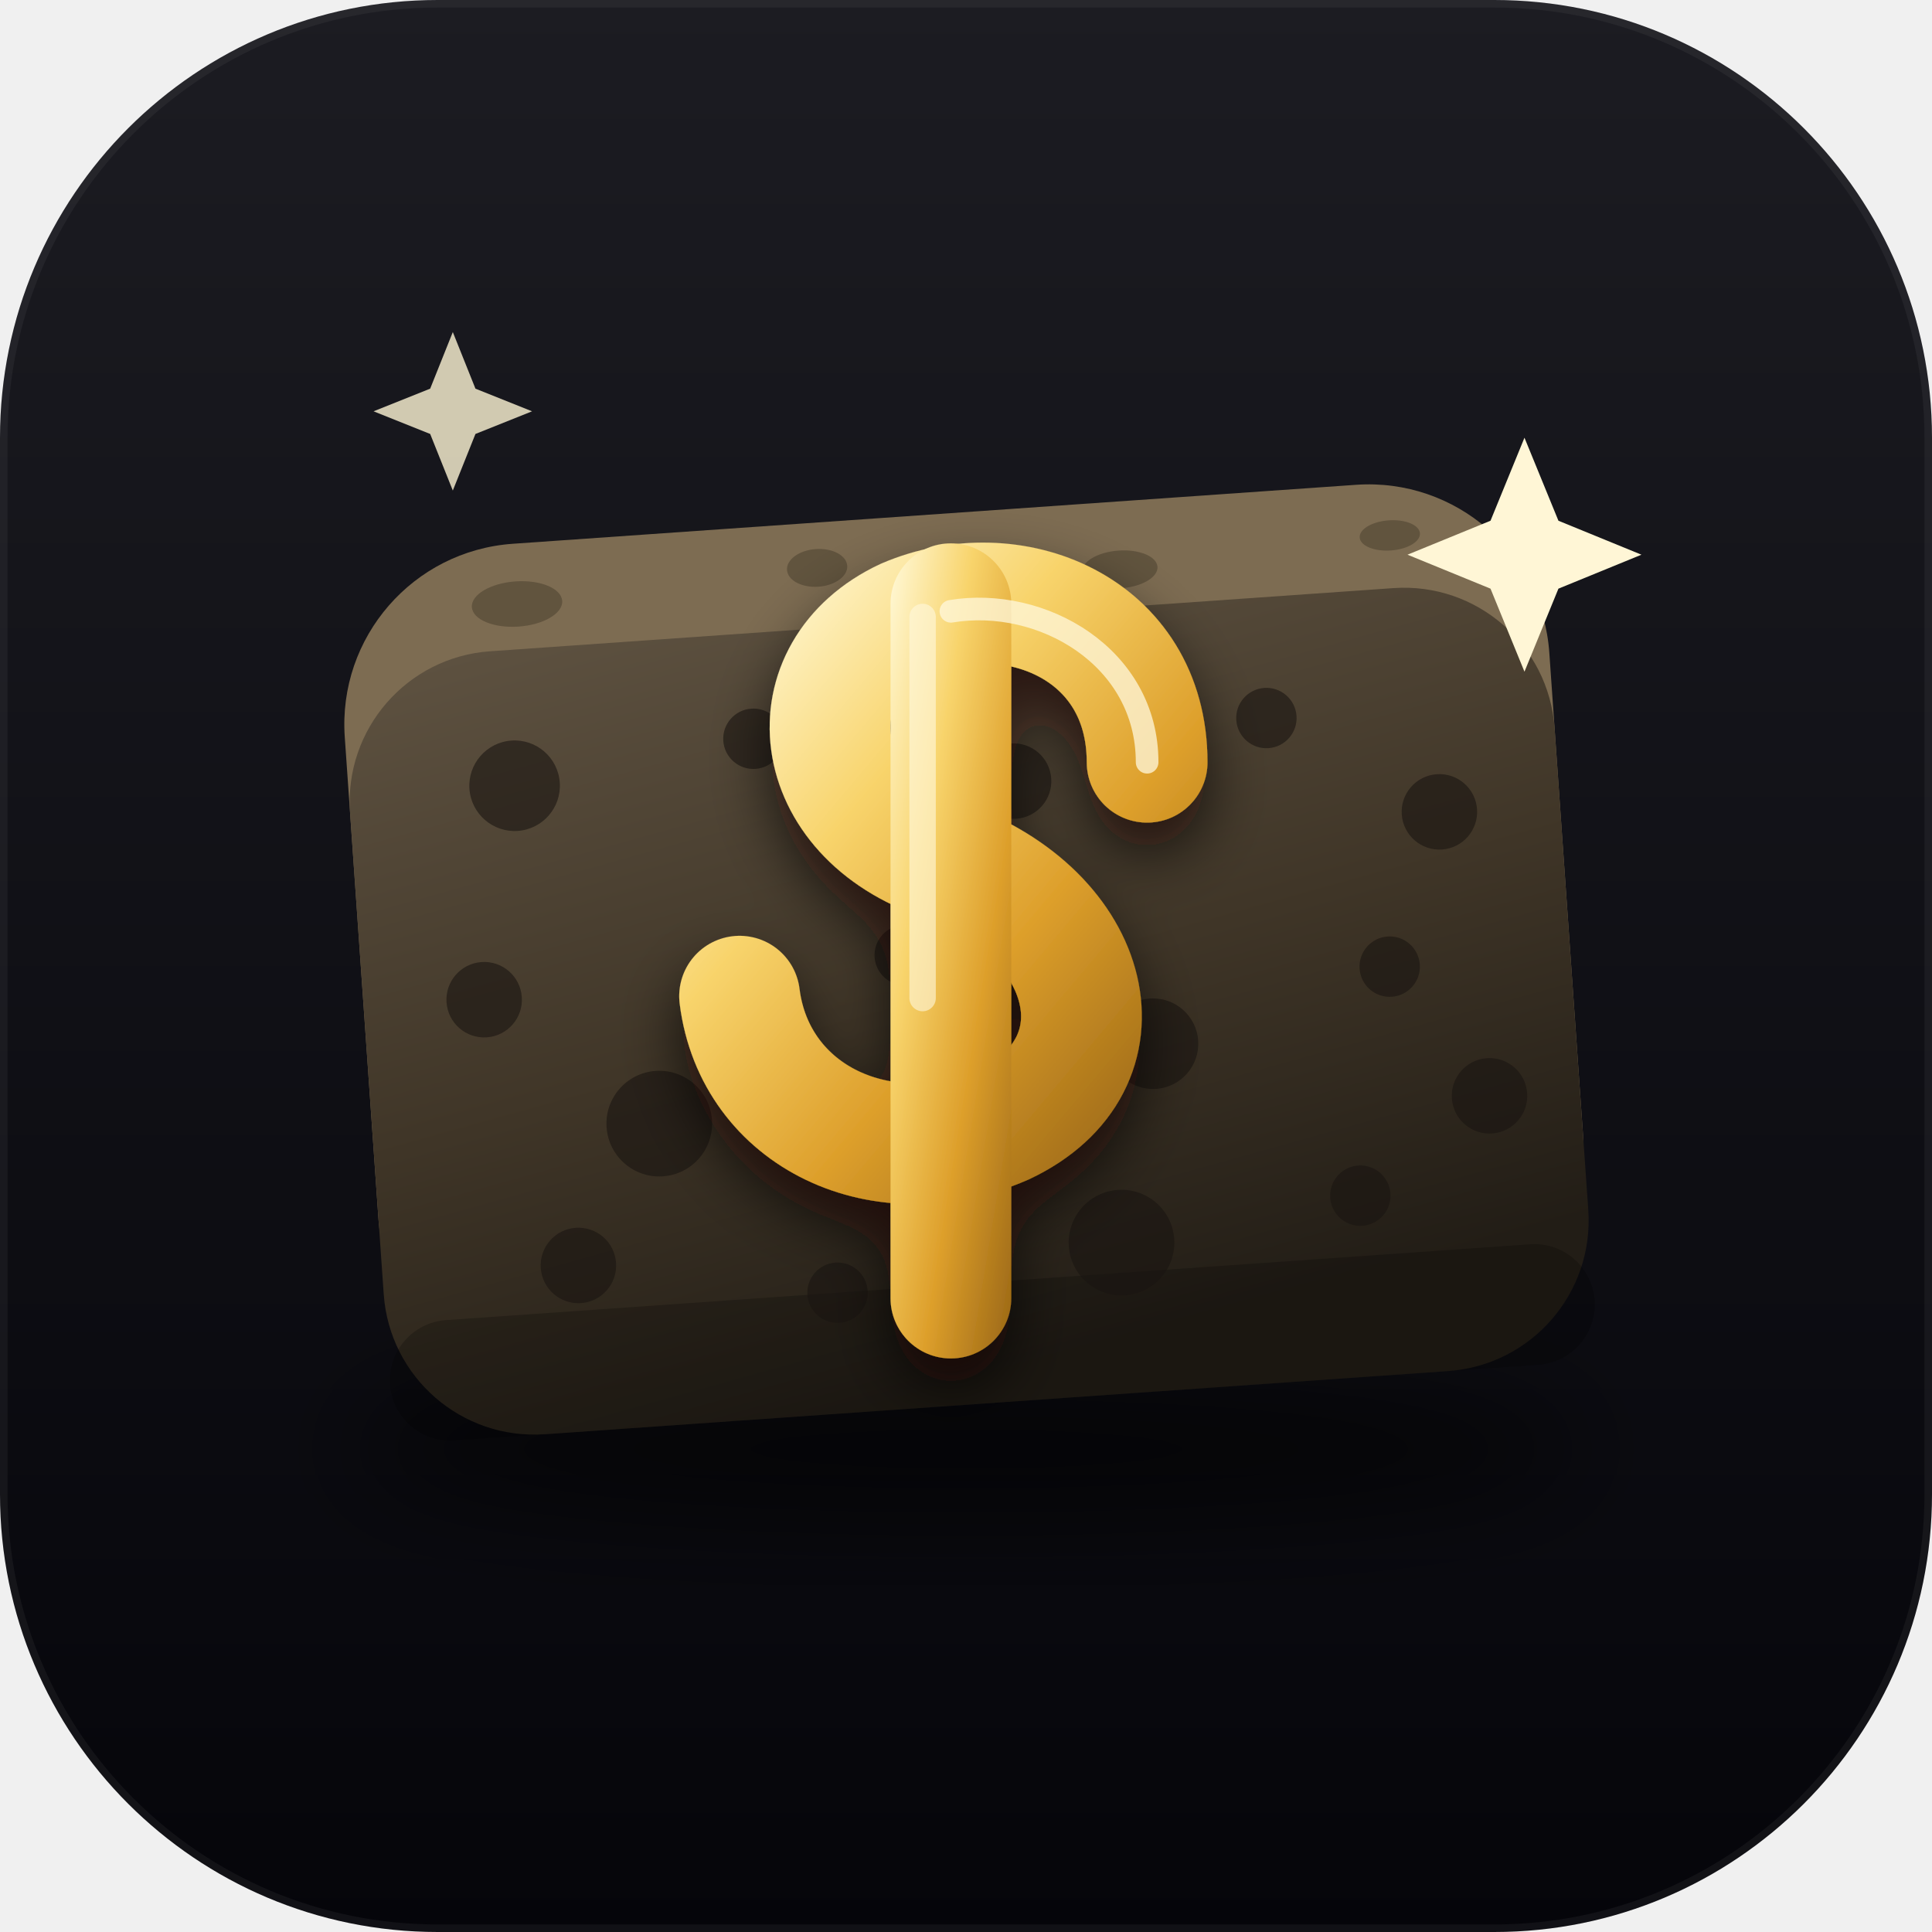
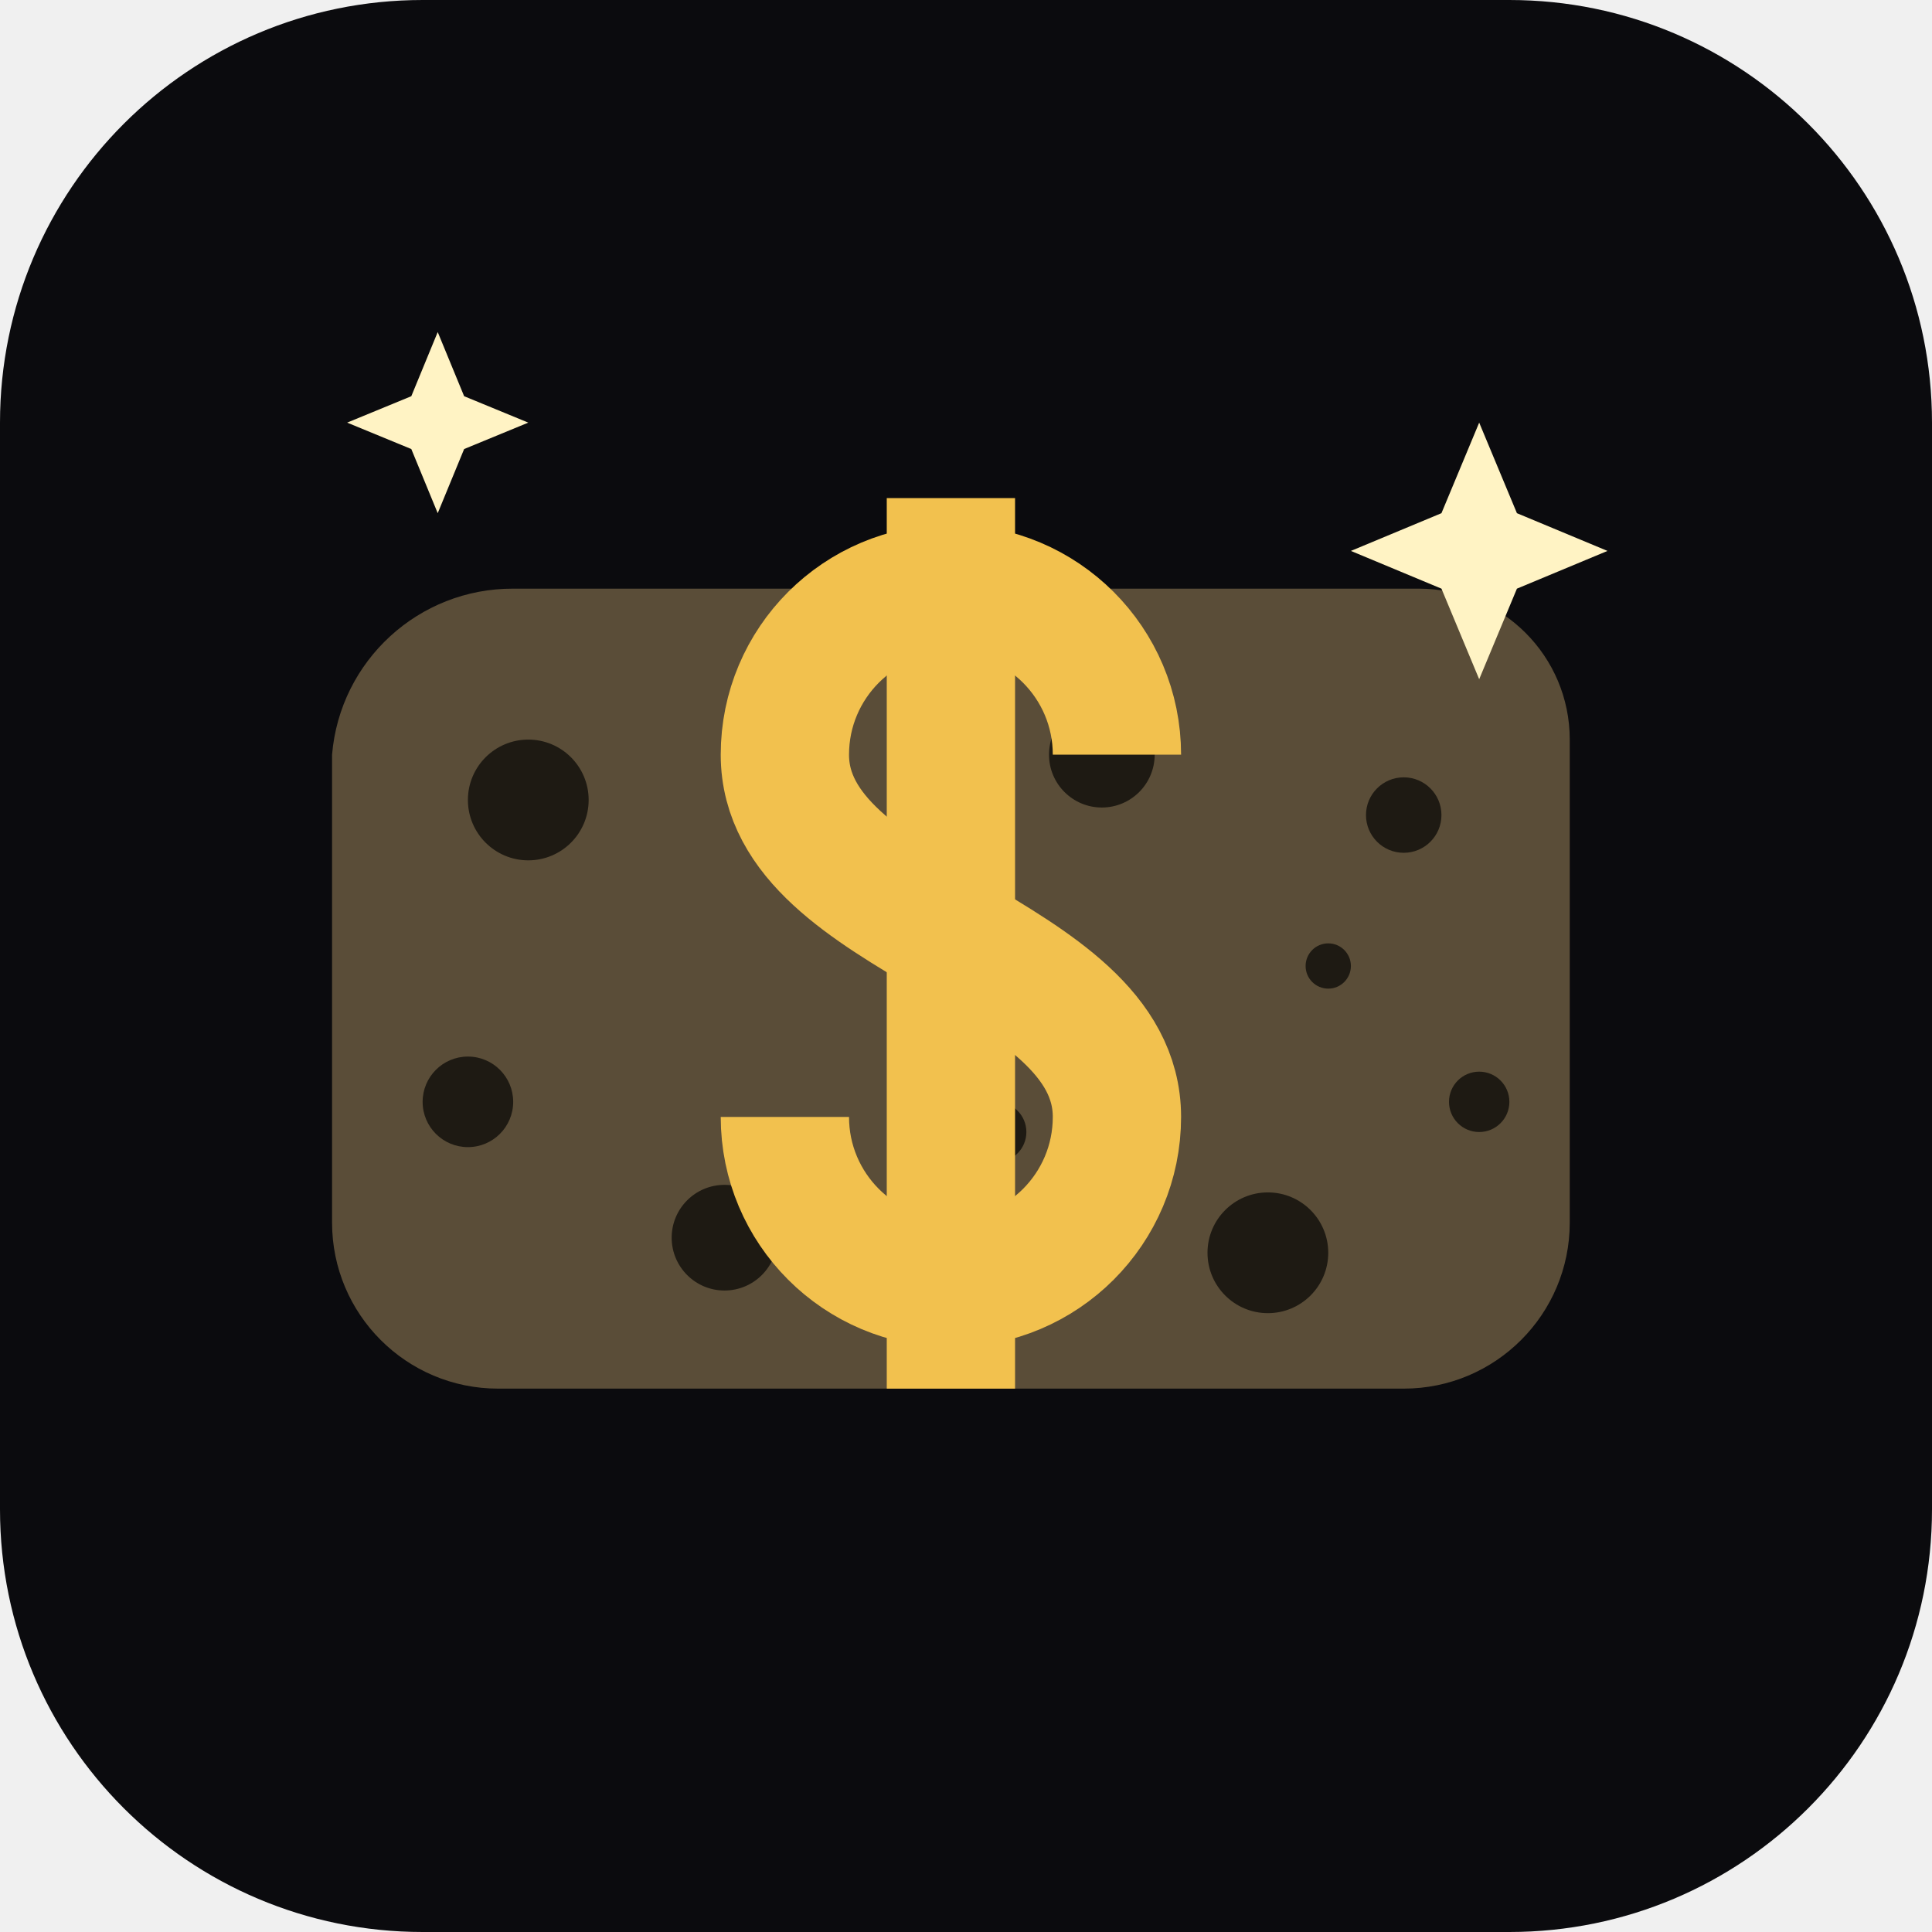
- <svg xmlns="http://www.w3.org/2000/svg" viewBox="0 0 256 256" width="256" height="256" role="img" aria-label="A grimy sponge with a gold dollar sign lifted off it">
-   <defs>
-     <linearGradient id="s-tile" x1="0" y1="0" x2="0" y2="1">
-       <stop offset="0" stop-color="#1c1c22" />
-       <stop offset="1" stop-color="#05050a" />
-     </linearGradient>
-     <linearGradient id="s-gold" x1="0.05" y1="0" x2="0.95" y2="1">
-       <stop offset="0" stop-color="#fff7d2" />
-       <stop offset="0.32" stop-color="#f8d46c" />
-       <stop offset="0.66" stop-color="#dd9f2b" />
-       <stop offset="1" stop-color="#9e6a17" />
-     </linearGradient>
-     <linearGradient id="s-front" x1="0.1" y1="0" x2="0.4" y2="1">
-       <stop offset="0" stop-color="#5d5140" />
-       <stop offset="0.55" stop-color="#3f3527" />
-       <stop offset="1" stop-color="#221d16" />
-     </linearGradient>
-     <filter id="s-blur" x="-40%" y="-40%" width="180%" height="180%">
-       <feGaussianBlur stdDeviation="7" />
-     </filter>
-     <filter id="s-lift" x="-30%" y="-30%" width="160%" height="160%">
-       <feDropShadow dx="0" dy="4" stdDeviation="4" flood-color="#0a0703" flood-opacity="0.7" />
-     </filter>
-   </defs>
-   <rect width="256" height="256" rx="58" fill="url(#s-tile)" />
-   <rect x="0.5" y="0.5" width="255" height="255" rx="57.5" fill="none" stroke="#ffffff" stroke-opacity="0.05" />
-   <ellipse cx="128" cy="192" rx="82" ry="10" fill="#000000" opacity="0.6" filter="url(#s-blur)" />
-   <g transform="rotate(-4 128 128)">
-     <rect x="48" y="68" width="160" height="112" rx="24" fill="#7d6c52" />
-     <g fill="#4a3f2e" opacity="0.55">
-       <ellipse cx="72" cy="76" rx="6" ry="3" />
-       <ellipse cx="112" cy="74" rx="4" ry="2.5" />
-       <ellipse cx="152" cy="77" rx="5" ry="2.5" />
-       <ellipse cx="188" cy="75" rx="4" ry="2" />
-     </g>
-     <rect x="48" y="82" width="160" height="104" rx="20" fill="url(#s-front)" />
-     <rect x="48" y="170" width="160" height="16" rx="8" fill="#000000" opacity="0.22" />
-     <g fill="#191410" opacity="0.6">
-       <circle cx="70" cy="100" r="6" />
-       <circle cx="102" cy="96" r="4" />
-       <circle cx="136" cy="104" r="5" />
-       <circle cx="170" cy="98" r="4" />
-       <circle cx="192" cy="112" r="5" />
-       <circle cx="64" cy="128" r="5" />
-       <circle cx="86" cy="146" r="7" />
-       <circle cx="120" cy="126" r="4" />
-       <circle cx="152" cy="140" r="6" />
-       <circle cx="184" cy="132" r="4" />
-       <circle cx="74" cy="164" r="5" />
-       <circle cx="108" cy="170" r="4" />
-       <circle cx="146" cy="166" r="7" />
-       <circle cx="178" cy="162" r="4" />
-       <circle cx="196" cy="150" r="5" />
-     </g>
+ <svg xmlns="http://www.w3.org/2000/svg" viewBox="0 0 256 256" width="256" height="256" role="img" aria-label="A sponge with a gold dollar sign">
+   <rect width="256" height="256" rx="56" fill="#0b0b0e" />
+   <path d="M 68 78 H 188 A 20 20 0 0 1 208 98 V 162 A 22 22 0 0 1 186 184 H 66 A 22 22 0 0 1 44 162 V 100 A 24 24 0 0 1 68 78 Z" fill="#5a4d38" />
+   <g fill="#1e1a13">
+     <circle cx="70" cy="106" r="8" />
+     <circle cx="104" cy="94" r="5" />
+     <circle cx="146" cy="100" r="7" />
+     <circle cx="186" cy="108" r="5" />
+     <circle cx="62" cy="146" r="6" />
+     <circle cx="96" cy="164" r="7" />
+     <circle cx="132" cy="150" r="4" />
+     <circle cx="168" cy="166" r="8" />
+     <circle cx="196" cy="146" r="4" />
+     <circle cx="120" cy="124" r="3" />
+     <circle cx="176" cy="128" r="3" />
  </g>
-   <g filter="url(#s-lift)">
-     <path d="M 152 101 C 152 83 134 76 120 82 C 105 89 107 108 125 114 C 145 121 150 141 133 149 C 117 156 100 148 98 132" fill="none" stroke="url(#s-gold)" stroke-width="16" stroke-linecap="round" />
-     <rect x="118" y="72" width="16" height="108" rx="8" fill="url(#s-gold)" />
-     <path d="M 152 101 C 152 87 138 79 126 81" fill="none" stroke="#fff8dd" stroke-opacity="0.75" stroke-width="3" stroke-linecap="round" />
-     <rect x="120.5" y="80" width="3.5" height="54" rx="1.75" fill="#fff8dd" opacity="0.6" />
+   <g fill="none" stroke="#f2c14e" stroke-width="17">
+     <path d="M 148 100 A 22 22 0 0 0 104 100 C 104 122 148 126 148 148 A 22 22 0 0 1 104 148" />
  </g>
-   <g fill="#fff6d6">
-     <path d="M 202 58 l 4.5 11 11 4.5 -11 4.5 -4.5 11 -4.5 -11 -11 -4.5 11 -4.5 z" />
-     <path d="M 60 44 l 3 7.5 7.5 3 -7.5 3 -3 7.5 -3 -7.5 -7.5 -3 7.5 -3 z" opacity="0.8" />
+   <rect x="117.5" y="66" width="17" height="118" fill="#f2c14e" />
+   <g fill="#fff3c4">
+     <path d="M 196 56 l 5 12 12 5 -12 5 -5 12 -5 -12 -12 -5 12 -5 z" />
+     <path d="M 58 44 l 3.5 8.5 8.5 3.5 -8.5 3.5 -3.5 8.5 -3.5 -8.5 -8.5 -3.5 8.5 -3.5 z" />
  </g>
</svg>
